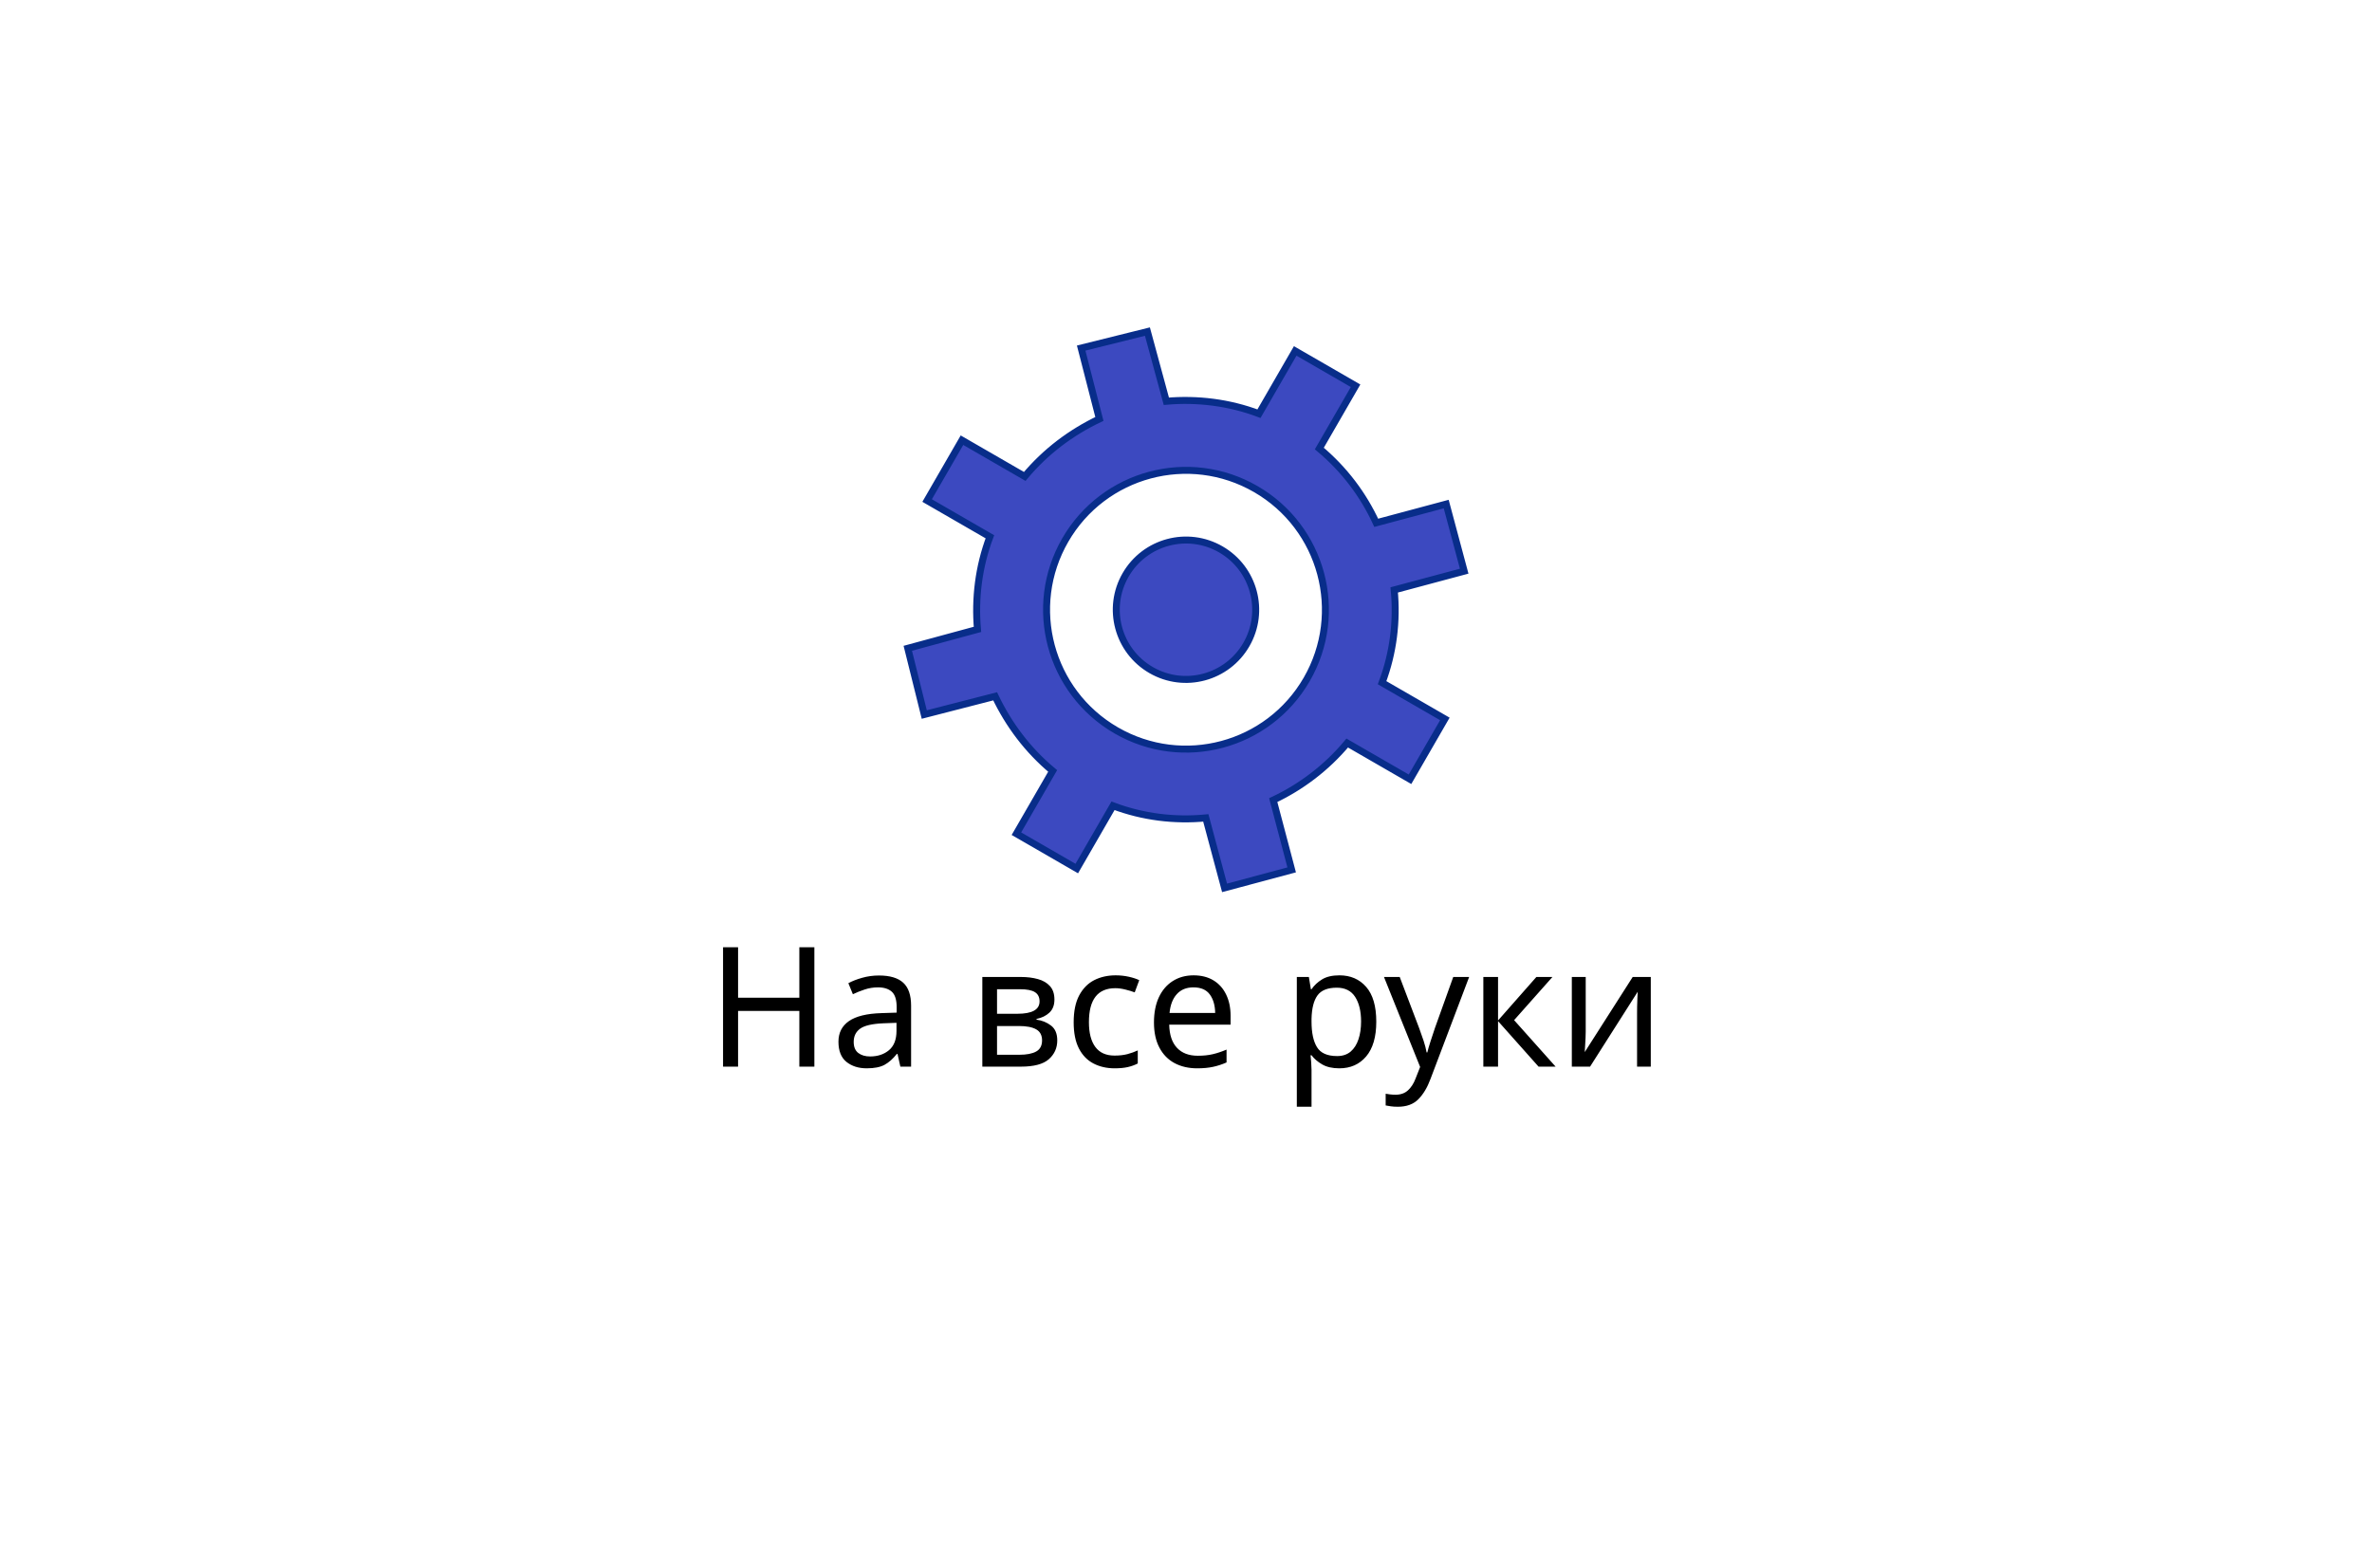
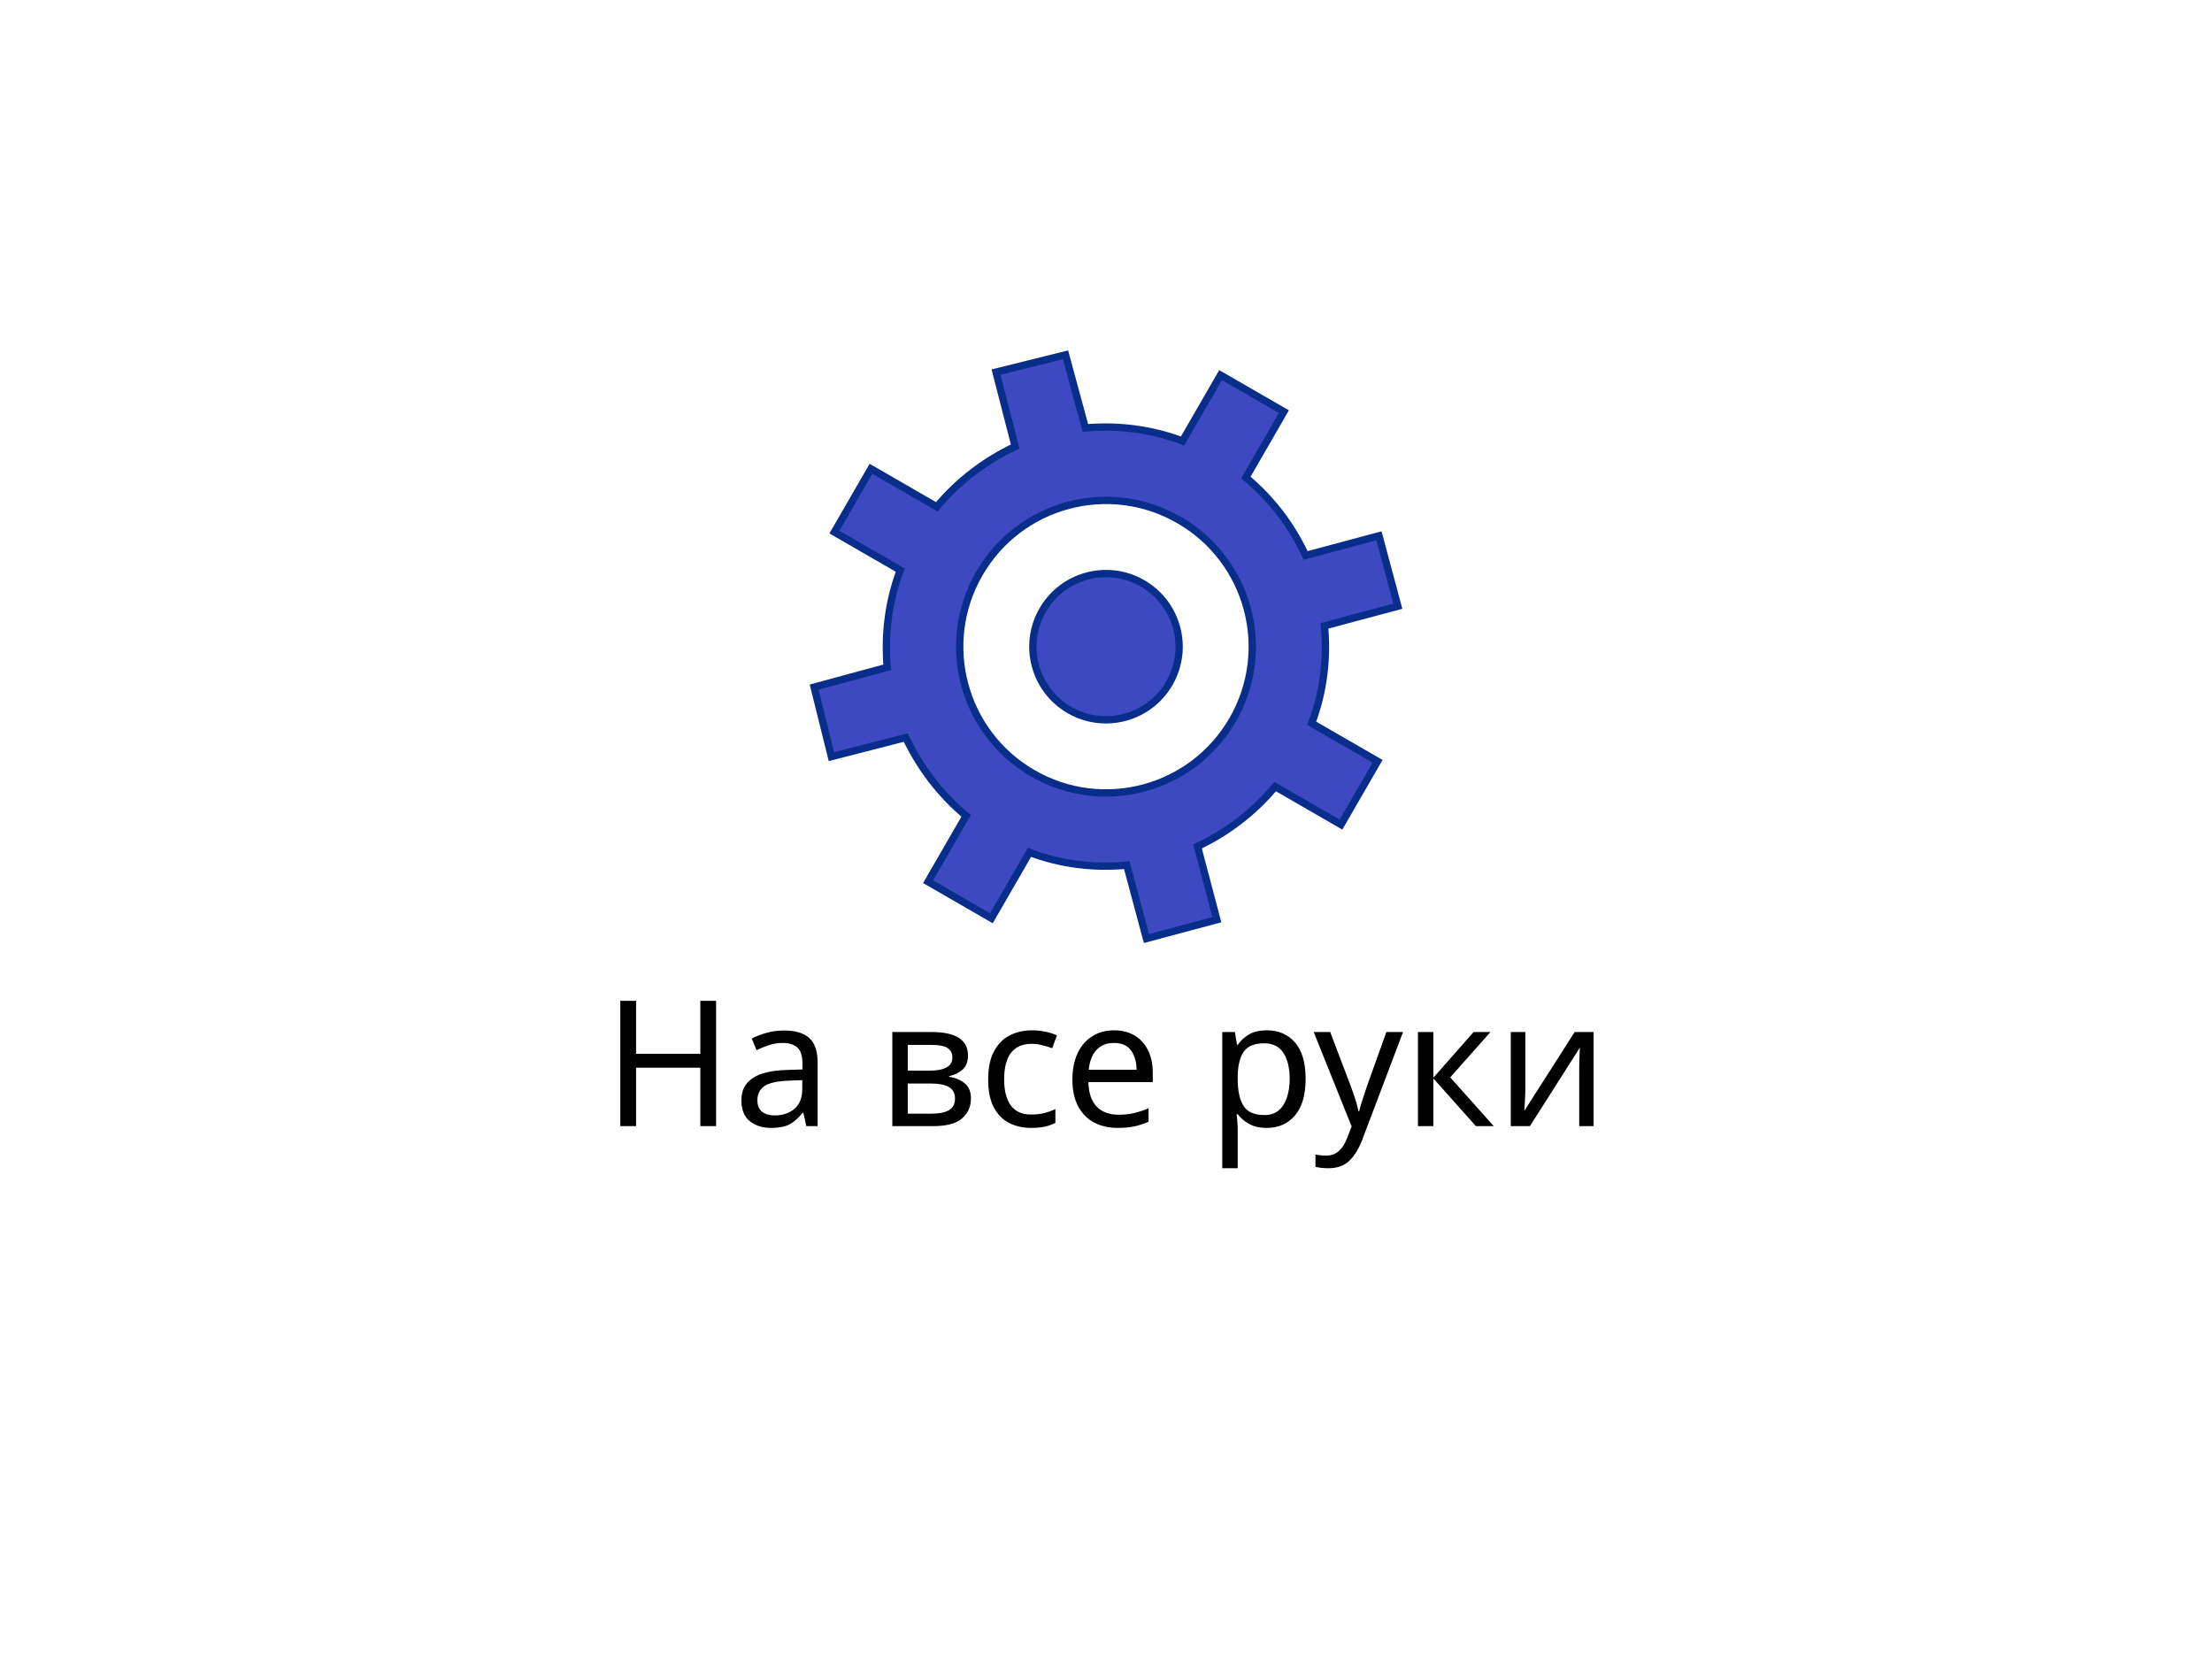
- <svg xmlns="http://www.w3.org/2000/svg" height="400" version="1.1" width="605" style="overflow: hidden; position: relative;" viewBox="0 0 605 450" preserveAspectRatio="xMidYMid meet" id="main_svg">
+ <svg xmlns="http://www.w3.org/2000/svg" height="300" version="1.1" width="400" style="overflow: hidden; position: relative;" viewBox="0 0 605 450" preserveAspectRatio="xMidYMid meet" id="main_svg">
  <defs style="-webkit-tap-highlight-color: rgba(0, 0, 0, 0);">
    <style type="text/css">      
      @font-face {
         font-family: blogger_bold;
         src: url('http://mysite/views/img/fonts/blogger.ttf');
      }
   </style>
  </defs>
  <text x="0" y="0" text-anchor="middle" font-family="blogger_bold" font-size="48px" stroke="none" fill="#000000" style="-webkit-tap-highlight-color: rgba(0, 0, 0, 0); text-anchor: middle; font-family: blogger_bold; font-size: 48px; cursor: move; opacity: 1;" opacity="1" transform="matrix(1,0,0,1,302.5,306.1326)">
    <tspan dy="0" style="-webkit-tap-highlight-color: rgba(0, 0, 0, 0);">На все руки</tspan>
  </text>
  <path fill="#3c49c0" stroke="#082d8a" d="M60,80A20,20,0,1,0,100,80A20,20,0,1,0,60,80M160,90V70H139.2C137.7,60.9,134.1,52.5,129,45.2L143.6,30.5L130,16.4L115,31.1C107.6,26,99.2,22.4,90,20.8V0H70V20.8C60.9,22.3,52.5,25.9,45.2,31.1L30.5,16.4L16.4,30.5L31,45.2C26,52.4,22.4,60.8,20.8,70H0V90H20.8C22.3,99.1,25.9,107.5,31.1,114.8L16.4,129.5L30.5,143.6L45.2,128.9C52.4,134,60.8,137.6,70,139.2V160H90V139.2C99.1,137.7,107.5,134.1,114.8,129L129.5,143.6L143.6,130L128.9,115C134,107.6,137.6,99.2,139.2,90H160ZM80,120C57.9,120,40,102.1,40,80S57.9,40,80,40S120,57.9,120,80S102.1,120,80,120Z" stroke-width="2" opacity="1" transform="matrix(-0.866,-0.5,0.5,-0.866,331.7771,284.2788)" style="-webkit-tap-highlight-color: rgba(0, 0, 0, 0); opacity: 1; cursor: move;" />
</svg>
